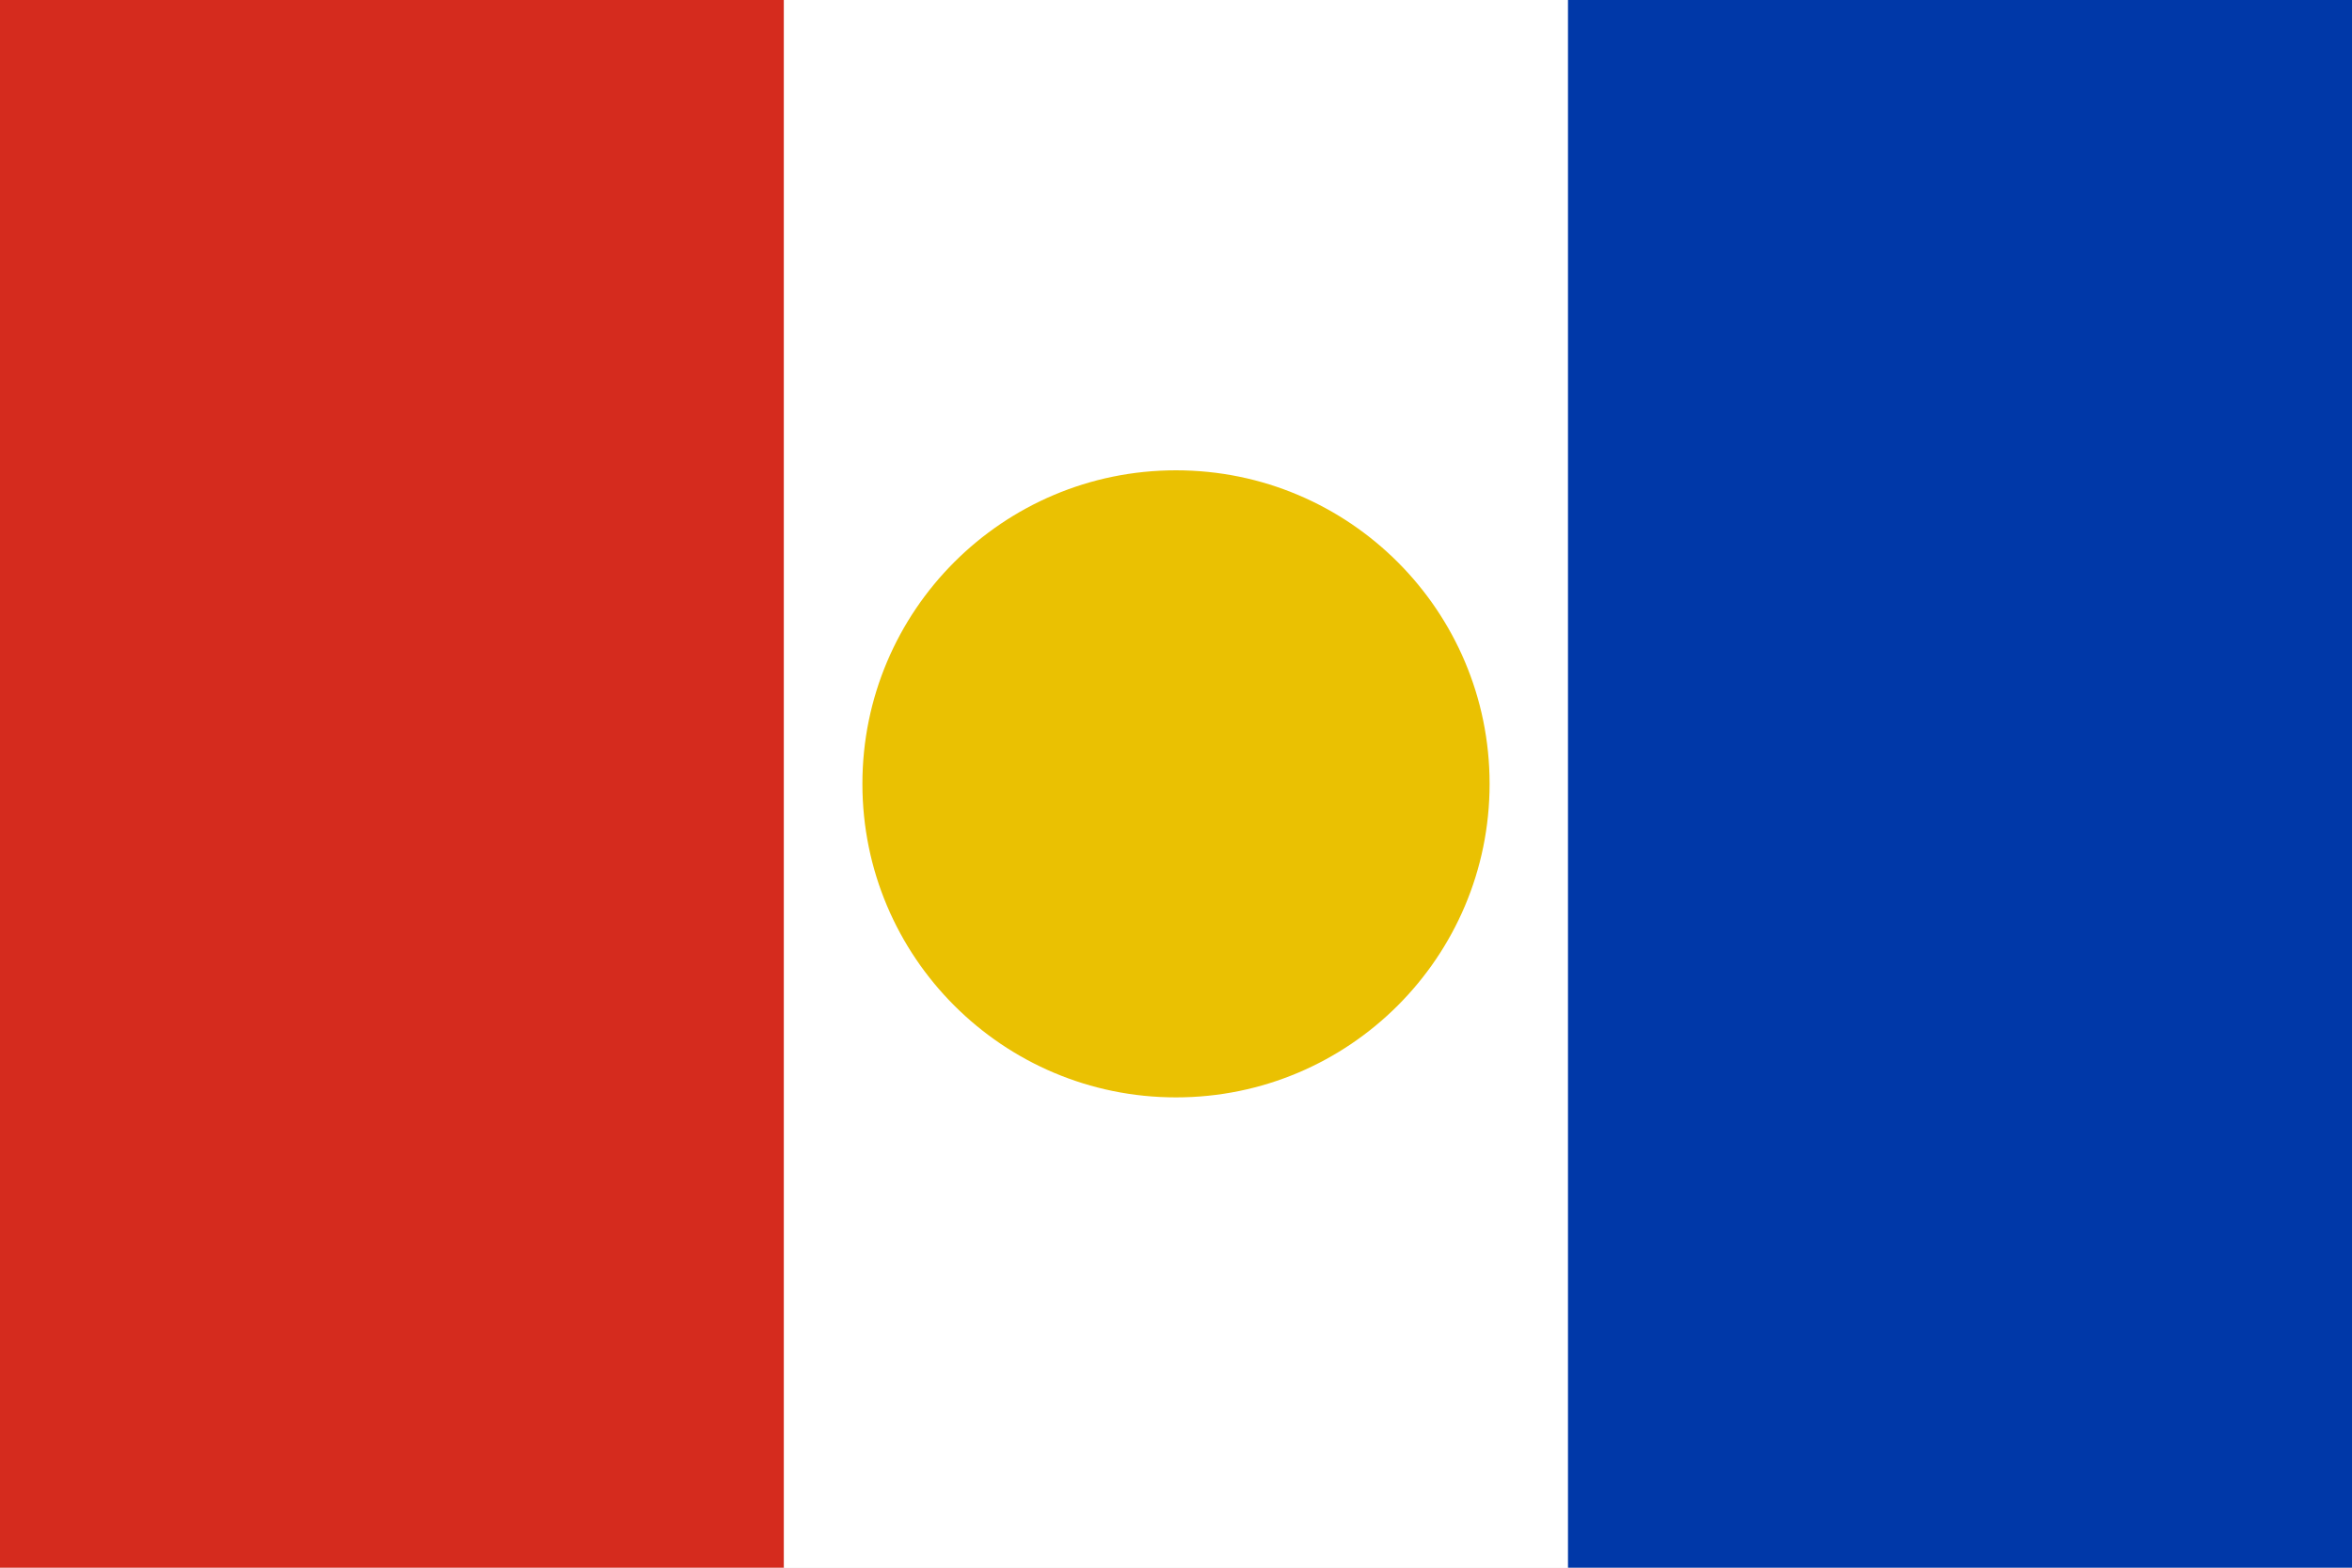
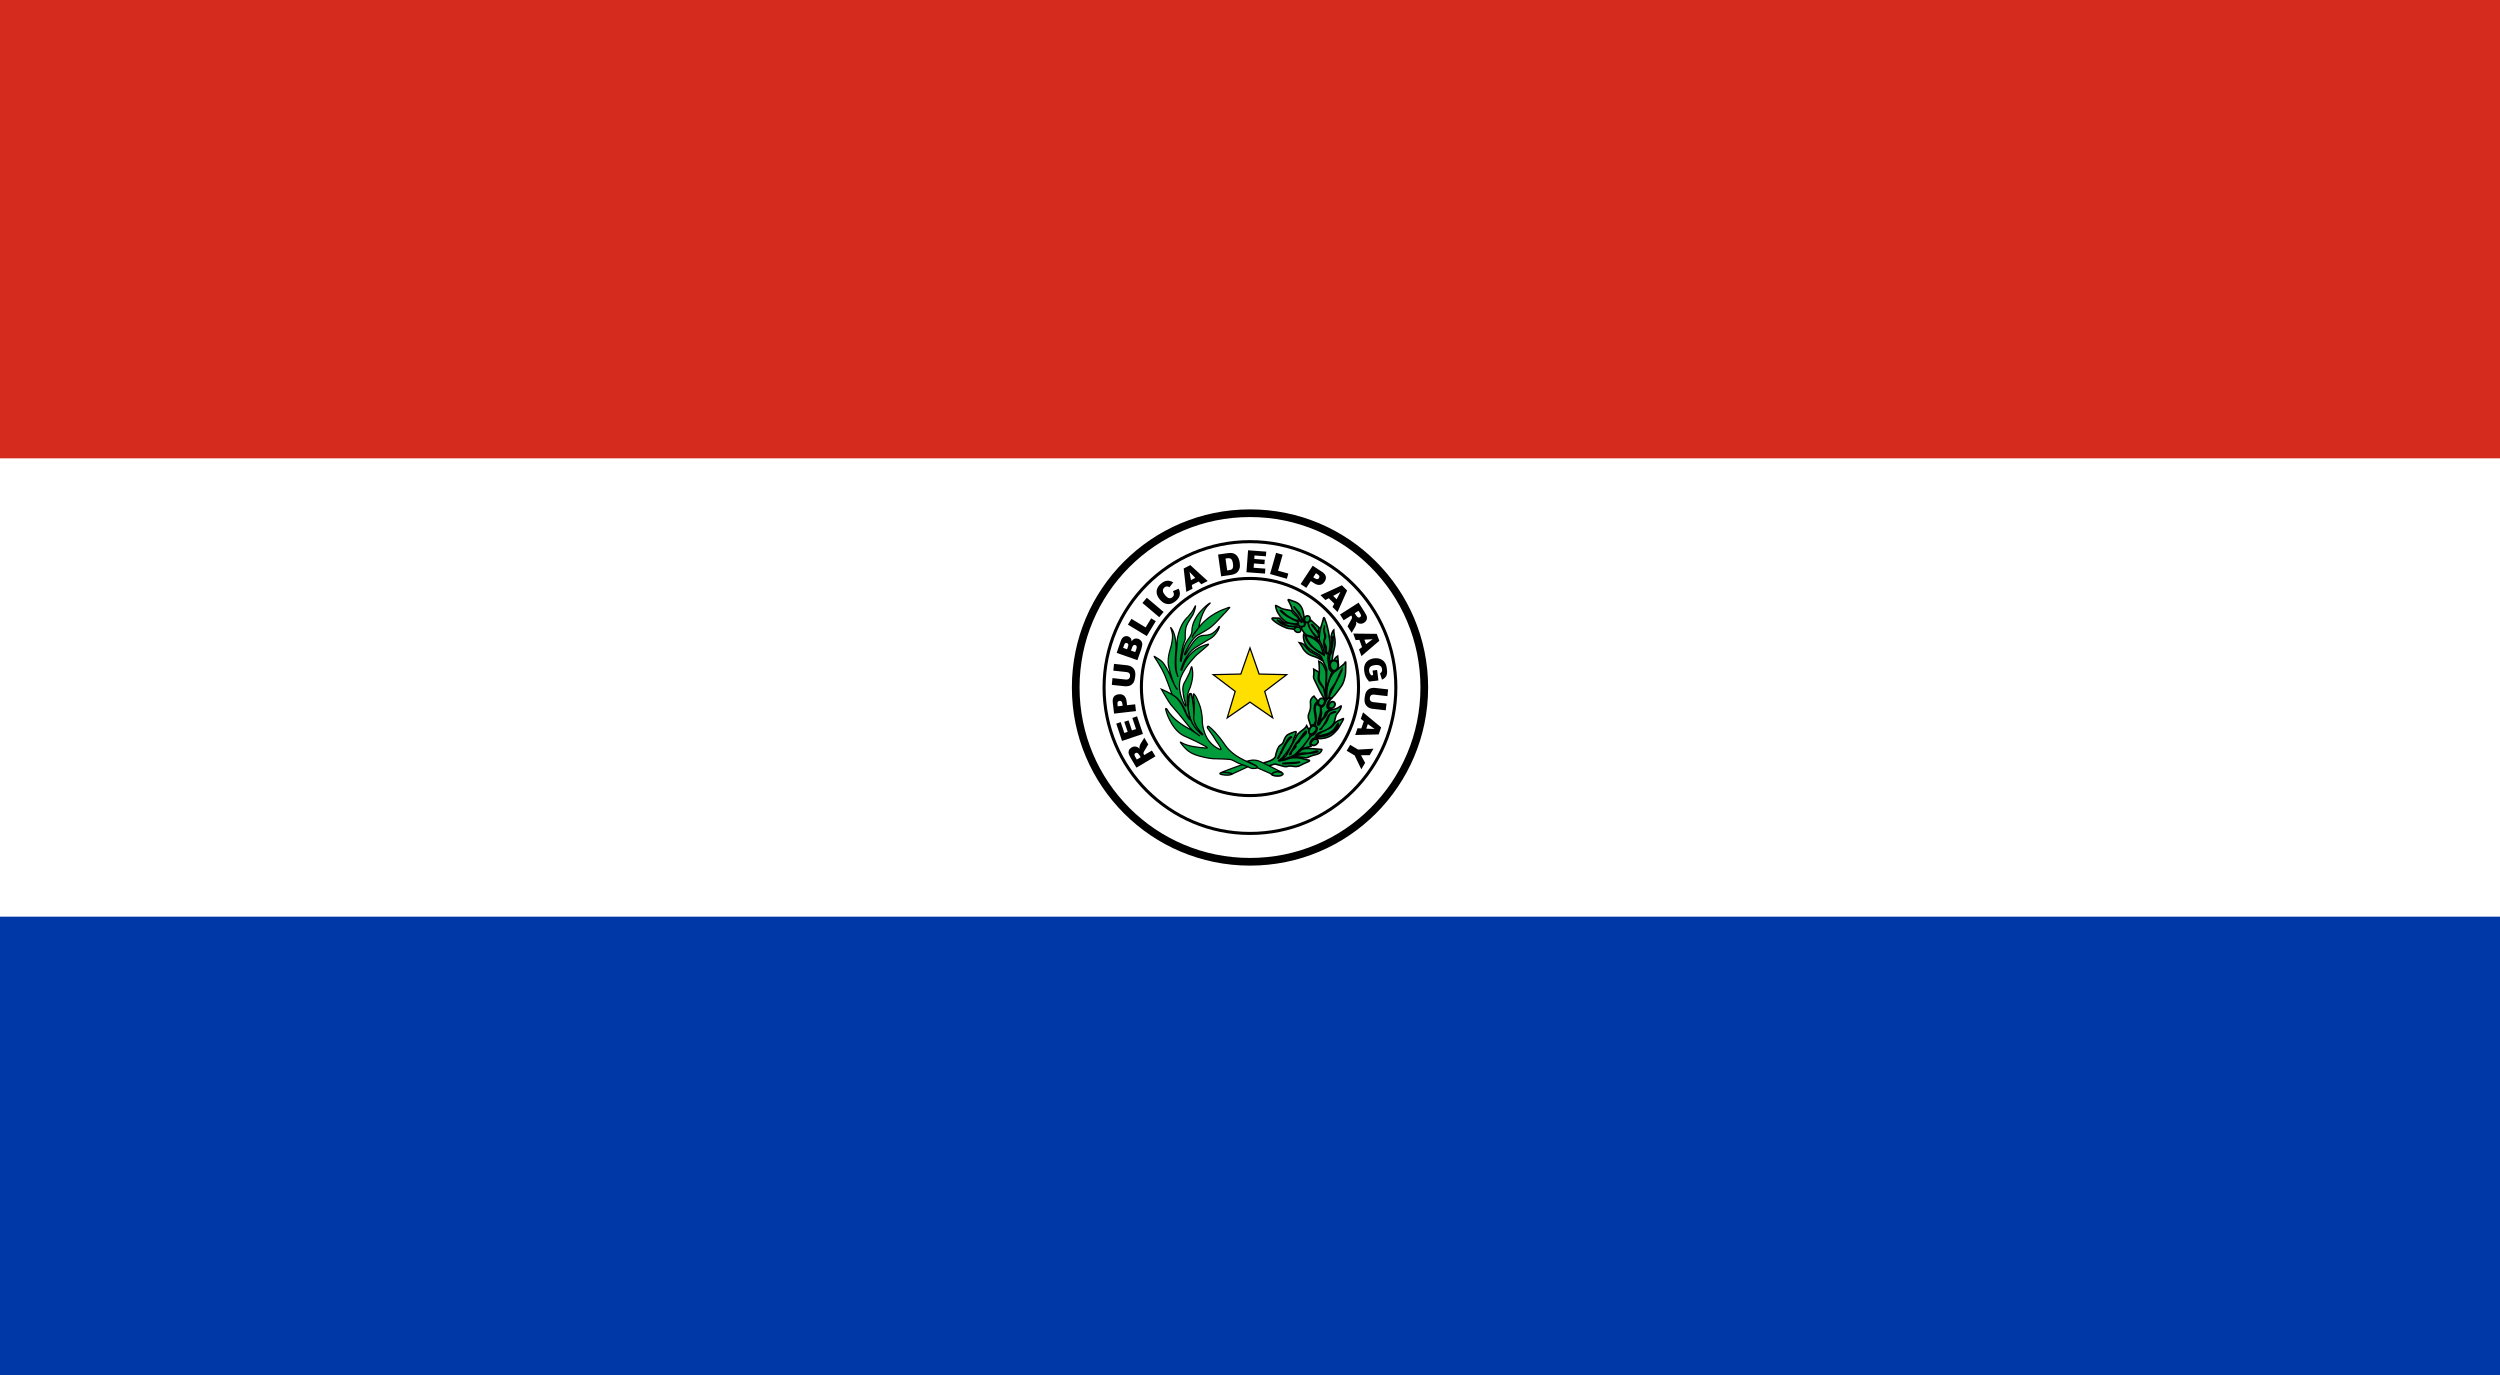
- <svg xmlns="http://www.w3.org/2000/svg" viewBox="0 0 60 40" width="60" height="40">
-   <rect width="20" height="40" fill="#D52B1E" />
-   <rect x="20" width="20" height="40" fill="#fff" />
-   <rect x="40" width="20" height="40" fill="#0038A8" />
-   <circle cx="30" cy="20" r="8" fill="#EAC102" />
+ <svg xmlns="http://www.w3.org/2000/svg" width="1200" height="660">
+   <path d="M0 0h1200v660H0z" fill="#0038a8" />
+   <path d="M0 0h1200v440H0z" fill="#fff" />
+   <path d="M0 0h1200v220H0z" fill="#d52b1e" />
+   <path d="M683.656 329.978c0 46.218-37.442 83.678-83.658 83.678-46.193 0-83.654-37.46-83.654-83.678 0-46.198 37.462-83.634 83.654-83.634 46.216 0 83.658 37.436 83.658 83.634z" stroke-miterlimit="10" fill="#fff" stroke="#000" stroke-width="3.687" />
+   <path d="M640.448 317.02c-2.031-.08-2.043 2.158-2.043 2.158s.07-.662.012.09c-.039.743.333 2.555 1.833 2.703 1.583.139 2.109-1.711 2.122-2.609 0-.356-.116-2.296-1.924-2.34" fill="#009b3a" stroke="#000" stroke-width=".985" />
+   <path d="M547.516 363.468l-.717-1.187c-.072-.132-.259-.35-.558-.675a.817.817 0 0 0-.554-.273.988.988 0 0 0-.652.132c-.278.17-.46.397-.49.675-.053.283.079.672.393 1.197l.725 1.235zm7.08-.408l-9.1 5.412-2.778-4.668c-.515-.876-.828-1.572-.95-2.122-.143-.559-.075-1.083.156-1.604.23-.526.648-.964 1.23-1.313a3.156 3.156 0 0 1 1.48-.457c.51 0 .975.126 1.426.365.278.16.602.408.955.768-.084-.389-.132-.696-.113-.934.03-.141.094-.374.221-.73.123-.34.24-.578.313-.729l1.839-2.928 1.875 3.18-1.875 3.157c-.235.399-.378.706-.397.92-.011.296.054.554.195.807l.156.258 3.687-2.194zm-16.02-7.41l-2.778-8.302 2.142-.72 1.74 5.204 1.606-.54-1.636-4.83 2.058-.671 1.616 4.806 1.97-.637-1.778-5.355 2.273-.774 2.822 8.458zm.296-16.9l-.112-.777c-.073-.648-.23-1.066-.47-1.284a1.133 1.133 0 0 0-.896-.282c-.324.053-.588.19-.79.417-.21.254-.28.672-.192 1.28l.089.934zm-4.116 3.79l-.631-5.394c-.127-1.158.04-2.082.524-2.734.5-.646 1.265-1.035 2.293-1.152 1.059-.132 1.936.096 2.602.657.658.569 1.079 1.517 1.236 2.82l.2 1.776 3.896-.453.382 3.264zm-.367-20.64l.338-3.25 6.282.676a5.523 5.523 0 0 1 1.71.482 3.54 3.54 0 0 1 1.362 1.074c.363.468.618.915.736 1.397.16.636.205 1.415.102 2.31a11.916 11.916 0 0 1-.294 1.654c-.132.597-.337 1.09-.593 1.469a3.852 3.852 0 0 1-1.019 1.03 3.324 3.324 0 0 1-1.289.55c-.696.142-1.293.17-1.812.112l-6.253-.66.337-3.255 6.416.696c.578.058 1.038-.049 1.395-.342.359-.287.56-.704.628-1.254.06-.58-.059-1.026-.339-1.371-.278-.356-.71-.555-1.293-.623zm10.523-8.892l.564-1.566c.171-.53.22-.94.103-1.236a.98.98 0 0 0-.642-.578c-.315-.108-.574-.088-.828.068-.264.16-.491.5-.672 1.03l-.558 1.576zm-3.924-1.376l.475-1.329c.16-.486.205-.855.087-1.104-.087-.239-.294-.428-.612-.52a.91.91 0 0 0-.774.034c-.23.136-.422.427-.578.895l-.496 1.366zm-4.995 1.755l2.01-5.792c.348-.964.843-1.606 1.509-1.97a2.518 2.518 0 0 1 2.04-.152c.577.228 1.017.58 1.322 1.095.18.34.294.788.294 1.308.416-.66.896-1.08 1.43-1.26.544-.194 1.137-.184 1.779.04.504.174.926.461 1.26.84.318.4.528.838.632 1.334.048.32.024.748-.089 1.279-.166.744-.264 1.215-.348 1.435l-1.862 5.33zm5.392-13.555l1.71-2.791 6.811 4.128 2.652-4.356 2.22 1.356-4.322 7.145zm6.986-10.406l2.103-2.505 8.07 6.823-2.106 2.505zm14.657-5.686l2.75-1.176c.353.74.554 1.444.582 2.135a4.09 4.09 0 0 1-.39 1.92c-.315.608-.829 1.197-1.534 1.815-.898.73-1.721 1.206-2.5 1.415-.77.2-1.632.151-2.592-.151-.926-.306-1.808-.972-2.66-1.97-1.108-1.355-1.618-2.684-1.505-3.988.108-1.327.823-2.519 2.126-3.618 1.035-.856 1.995-1.303 2.94-1.376.922-.088 1.902.19 2.886.807l-1.807 2.344c-.275-.18-.504-.3-.7-.34a1.586 1.586 0 0 0-.878-.01 1.86 1.86 0 0 0-.804.399c-.574.48-.823 1.074-.74 1.784.049.53.387 1.149.975 1.883.76.9 1.416 1.404 1.956 1.507.568.117 1.092-.043 1.582-.452.476-.408.735-.836.745-1.303.014-.497-.118-1.036-.432-1.625m10.7-6.355l-2.763-2.86.696 3.924zm1.647 1.736l-3.312 1.684.338 1.794-2.975 1.512-1.26-11.23 3.18-1.625 8.346 7.623-3.043 1.556zm12.863-11.025l.813 5.71.795-.117c.68-.084 1.156-.234 1.425-.424.26-.209.437-.476.544-.895.117-.389.117-.996-.004-1.843-.156-1.104-.451-1.843-.863-2.194-.42-.35-1.054-.476-1.896-.35zm-3.557-1.912l4.802-.691c.946-.126 1.715-.117 2.332.059.637.18 1.161.471 1.622.9.447.427.804.948 1.059 1.556a7.428 7.428 0 0 1 .548 1.998c.172 1.109.172 2.004-.01 2.641a4.464 4.464 0 0 1-.833 1.716c-.402.473-.848.828-1.343 1.027a7.334 7.334 0 0 1-1.896.579l-4.812.677zm14.391-2.05l8.727.647-.162 2.251-5.464-.408-.127 1.678 5.068.374-.183 2.145-5.041-.36-.148 2.063 5.621.417-.176 2.383-8.895-.656zm13.446 1.234l3.142.876-2.172 7.685 4.906 1.386-.716 2.49-8.052-2.28zm17.84 11.732l.676.438c.52.345.96.491 1.28.456a.982.982 0 0 0 .78-.486c.175-.267.24-.568.2-.895-.064-.31-.353-.626-.863-.962l-.78-.526zm-.26-5.569l4.544 2.997c.984.646 1.562 1.376 1.74 2.163.19.798 0 1.635-.585 2.501-.567.88-1.303 1.396-2.175 1.546-.882.141-1.848-.131-2.95-.856l-1.494-.992-2.147 3.273-2.74-1.814zm11.472 16.122l1.842-3.525-3.498 1.892zm-1.117 2.101l-2.652-2.606-1.596.876-2.376-2.335 4.884-2.256 5.381-2.487 2.528 2.501-4.596 10.335-2.43-2.412zm9.821 4.587l.745 1.177c.089.118.25.346.583.656a.87.87 0 0 0 .57.249.91.91 0 0 0 .626-.156c.28-.18.436-.403.486-.69.038-.273-.108-.682-.437-1.177l-.755-1.206zm-7.07.627l8.913-5.69 2.926 4.586c.543.846.887 1.542 1.053 2.082a2.58 2.58 0 0 1-.138 1.605c-.216.535-.612.978-1.17 1.344-.505.32-.99.5-1.49.5-.475.029-.96-.092-1.436-.293a5.476 5.476 0 0 1-.965-.753c.093.389.152.705.141.924a5.78 5.78 0 0 1-.186.73 3.863 3.863 0 0 1-.318.748l-1.725 2.987-2-3.118 1.795-3.2c.24-.428.357-.734.357-.948.01-.288-.035-.56-.225-.804l-.142-.242-3.626 2.31zm12.496 14.24l3.17-2.393-3.963.22zm-1.924 1.416l-1.27-3.497-1.804.126-1.152-3.137 11.3.132 1.221 3.336-8.58 7.354-1.176-3.23zm5.06 11.246l2.176-.287.63 5.04-4.473.54c-.755-.876-1.332-1.66-1.641-2.375-.344-.709-.564-1.57-.69-2.577-.162-1.245-.08-2.286.268-3.123.314-.836.873-1.532 1.656-2.082.79-.52 1.721-.865 2.804-.996 1.142-.15 2.175-.034 3.076.34.903.36 1.628.968 2.192 1.824.435.677.724 1.606.861 2.812.162 1.152.162 2.032.01 2.631a3.163 3.163 0 0 1-.798 1.56 4.092 4.092 0 0 1-1.554 1.061l-.95-3.05c.378-.189.656-.431.823-.778.172-.33.216-.749.172-1.206-.118-.72-.412-1.254-.95-1.614-.554-.36-1.369-.473-2.437-.34-1.136.14-1.905.466-2.352.938-.42.496-.577 1.132-.499 1.892.04.36.146.696.284 1.007.152.33.372.666.676 1.085l.996-.137zm6.694 15.856l-.372 3.238-6.252-.705a5.311 5.311 0 0 1-1.726-.492 3.814 3.814 0 0 1-1.352-1.074c-.358-.456-.603-.92-.72-1.386-.153-.676-.192-1.435-.09-2.325.07-.506.169-1.065.29-1.663.143-.599.353-1.085.618-1.464a4.14 4.14 0 0 1 1.01-1.017c.46-.287.881-.467 1.302-.54.687-.131 1.299-.174 1.814-.096l6.262.714-.372 3.23-6.405-.736c-.583-.062-1.044.04-1.407.327-.352.291-.564.7-.621 1.26-.064.573.044 1.026.327 1.371.276.35.706.56 1.28.647zm-9.732 12.034l3.984.142-3.216-2.345zm-2.363-.12l1.206-3.507-1.476-1.056 1.098-3.156 8.693 7.223-1.196 3.379-11.265.277 1.107-3.239zm5.837 9.734l-1.839 3.127-4.164.014 1.993 3.658-1.827 3.089-3.214-6.66-3.812-2.246 1.675-2.826 3.808 2.262z" />
+   <path d="M670.01 330.004c0 38.69-31.352 70.045-70.023 70.045-38.682 0-70.033-31.356-70.033-70.044 0-38.662 31.35-70.012 70.032-70.012 38.672 0 70.023 31.35 70.023 70.01z" stroke-miterlimit="10" fill="none" stroke="#000" stroke-width="1.475" />
+   <path d="M652.093 329.754c0 28.799-23.323 52.124-52.107 52.124-28.785 0-52.118-23.325-52.118-52.124 0-28.77 23.333-52.102 52.116-52.102 28.786 0 52.11 23.332 52.11 52.102z" stroke-miterlimit="10" fill="none" stroke="#000" stroke-width="1.475" />
+   <path d="M599.99 311.012l4.377 12.53 13.244.296-10.554 8.026 3.837 12.698-10.904-7.548-10.908 7.548 3.818-12.698-10.57-8.026 13.27-.296z" fill="#fedf00" stroke="#000" stroke-width=".602" />
+   <path d="M624.052 365.729c-.442.37-2.22.569-2.69.648-.476.062-2.343.081-3.133.11-.435.03-1.273.151-1.709.151-3.828-.436 6.219-.375 7.532-.91m-10.031-2.96c.25-.448 1.505-3.24 1.956-4.033.46-.779 1.499-2.856 2.12-3.72.32-.468 1.569-1.824 1.867-1.217-2.175 1.88-3.89 5.163-4.804 7.37-.118.238-.833 1.467-1.097 1.789-.256.315-.151.912-.552.96-.423.053-.127.13-.127.13s.362-.808.637-1.28zm14.431 2.135s-1.73-.259-2.803-.638c-1.068-.36-2.862-.636-4.391-.598-1.514.02-2.9.477-4.135.948-1.23.457-2.823.496-2.823.496s-.902.141-.48-.067c.401-.2 1.798-1.29 1.798-1.29l.902-1.235c.26-.072 4.836-6.077 4.338-7.689.701-1.186 1.522-3.303 1.214-3.672-.147-.15-3.563 1.084-4.312 1.764-.868.75-1.48 2.312-1.74 3.212-.254.894-1.568 1.633-1.568 1.633-1.068.768-1.842 3.2-2.205 5.19-.367 1.964-5.208 3.053-5.208 3.053s-1.343.501-.151.88c.205.058.737.957 1.164.971.592.069 3.598-1.218 4.063-1.116a35.664 35.664 0 0 1 3.028.828c1.147.389 2.093.588 2.895.292.814-.293 1.976-.18 2.848-.01.858.185 1.818.107 2.371-.064.593-.18 2.152-1.046 2.152-1.046s1.686-.73 2.66-1.187c.976-.456.383-.656.383-.656" fill="#009b3a" stroke="#000" stroke-width=".754" />
+   <path d="M615.299 370.745s-6.665-3.487-7.023-3.57c-.21-.029-3.024-1.58-4.311-1.98-.931-.301-2.215-.38-2.676-.35-1.097.077-2.889.561-2.889.561l1.656.677s1.554.763 2.314 1.172c1.087.574 1.136 1.273 1.136 1.273l6.035 2.655 1.224.88s1.114-1.537 4.534-1.318" fill="#009b3a" stroke="#000" stroke-width=".602" />
+   <path d="M622.002 356.903c2.096-1.87 3.121-4.528 4.846-6 .28.2.28.534-.062 1.123-.326.58-.76.78-.95 1.082-.352.472-1.402 1.344-1.686 1.868-.252.496-.578 1.19-1.493 1.718-.91.544-.624 1.409-.7 1.772-.073.4-1.475 1.404-2.152 2.645-.129 1.294-.187.751-.972 1.211 1.428-2.153 2.179-3.54 3.169-5.42m-4.711 5.917c-.135.283-4.269 2.63-2.976 2.282 1.285-.338 5.105-1.717 6.19-2.2 1.327-.579 2.123-1.795 3.12-2.783 1.017-1.01 4.163-4.017 4.707-5.176.532-1.194 1.016-2.854-1.117-6.582 0 0-.331.713-1.126 1.41-.786.713-1.958 1.502-1.958 1.502l-1.368 1.293s-4.831 8.875-5.472 10.255" fill="#009b3a" stroke="#000" stroke-width=".794" />
+   <path d="M634.086 359.696s-2.646-.237-2.876-.237c-.25 0-1.7-.2-3.808-.2-2.088 0-2.872.724-3.42 1.307-.593.653-2.24 2.16-2.24 2.16l.888-.078c2.116-1.648 3.763-1.044 4.42-1.092.686-.024 1.511.044 3.63-.706 2.15-.754 2.024-.048 1.788.024a11.158 11.158 0 0 1-3.192.644c-1.596.088-2.997.397-3.624.397-.632 0-5.29 1.275-5.29 1.275s5.04.295 5.584.475c.54.22 1.388.117 2.088-.219 1.931-.89 2.804-1.06 3.597-1.24.799-.155 1.75-.695 1.75-.695s.51-.322.98-1.176c.485-.876-.276-.639-.276-.639m2.474-13.81c.318-.789 1.113-2.642 1.956-3.371.514-.448 1.4-.657 1.871-.856.2-.068 1.648-.138-.16.359-.75.2-1.764.643-2.214 1.398-.632 1.754-1.184 3.283-2.358 4.404-.862.905-1.408 2.083-1.408 2.083l-.924.32c1.694-1.037 2.43-2.961 3.237-4.337zm8.193-.988c-.965.322-1.304.588-1.304.588-2.16.648-3.044 2.004-3.99 3.108-.48.578-1.156 1.01-3.435 1.987-2.082.895-3.693 2.278-3.732 2.278 0 0-.66.135-.534.456.049.152.612.03.612.03s4.29-.612 6.078-1.7c1.142-.716 1.788-1.237 2.87-2.91.485-.739 1.029-2.13 1.054-1.235.084 2.373-3.603 4.674-5.208 5.384-.86.365-2.005.516-3.504.763-1.481.273-2.382.191-2.274-.135.151-.472.324-.57.715-1.036.706-.841 2.41-1.139 3.665-1.728 1.485-.665 2.892-1.644 3.597-2.48.72-.845.97-1.157 1.166-1.871.55-1.869.578-2.904 1.093-3.571 1.812-2.232 2.077-2.952 2.166-3.948.019-.23-.941.529-1.44.806-.976.578-1.338.578-3.337 1.1-2.03.506-1.985 1.814-2.3 2.432-.092.247-.915 1.274-1.308 1.464-.392.199-1.357 1.594-1.714 2.412-.264.597-.736 1.026-1.113.978-.396-.074.76-4.397 1.014-5.112.275-.71.329-2.097.329-2.564 0-.447.016-1.624-.768-1.756-.78-.132-.816-1.209-.816-1.209-1.876 1.625-.828 4.488-.626 6.185.201 1.682-.387 4.795-.387 4.795 1.812.774.387 2.976-.176 3.688-.593.723-1.716.855-2.22 1.493-.534.656-4.331 5.943-4.331 5.943l4.723-1.338s.44.078-.265-.456c-.715-.512.23-2.496.838-2.982 1.161-.91 2.73-.248 2.73-.248s2.19.336 4.875-.73c2.244-.885 3.209-2.32 4.272-3.4.579-.587 1.637-2.539 2.304-3.695.402-.668 1.122-1.937.68-1.786" fill="#009b3a" stroke="#000" stroke-width=".754" />
+   <path d="M631.36 357.595c.36-.146.414-.211 1.075-.932.65-.72.077-1.936-.929-1.887-.492.033-1.015-.081-1.982 1.22-.934 1.302.447 1.778.972 1.832.224.012.52-.086.864-.233" fill="#009b3a" stroke="#000" stroke-width=".84" />
+   <path d="M628.918 349.363c-.626 1.047-.96 2.249-.468 2.62.11.061.546.444.914.444.362 0 1.39-.493 1.975-1.397.587-.876 1.067-1.838-.133-2.436-1.088-.539-1.836-.035-2.288.768" fill="#009b3a" stroke="#000" stroke-width=".858" />
+   <path d="M632.491 336.58s.099-.161-.313-.588c-.652-.668-1.468-1.857-1.468-1.857-1.298.71-1.73 2.145-1.73 2.715 0 .592.22 1.881.02 3.195-.07.447-.142.958-.784 2.583-.657 1.604.093 3.078.24 3.598.112.516.648 2.12.648 2.12s.508-.326.68-.364c.2-.054.892-.024.892-.024s.782-1.414.81-2.2c.015-.58-.077-1.562-.352-3.07-.382-2.194-.358-2.82-.098-4.047.26-1.245 1.455-2.063 1.455-2.063" fill="#009b3a" stroke="#000" stroke-width=".754" />
+   <path d="M634.428 338.77s.737-.176 1.108-.844c.468-.806.345-1.662.345-1.662-1.142-2.213-2.676-.427-2.676-.427-1.374 2.81 1.222 2.934 1.222 2.934" fill="#009b3a" stroke="#000" stroke-width=".828" />
+   <path d="M638.315 334.714c-1.704.088-2.542 3.15-2.542 3.15s-.276.757-1.184 1.342c-.966.597-.396 1.455-.396 2.98 0 1.524-1.063 4.22-1.063 4.22l-.396.914s.037.686.658-.56c1.056-2.096 2.214-1.587 2.65-3.843.276-1.678 3.054-2.212 3.054-2.212l-.781-.146c-2.887-1.353.167-4.727.66-5.325.524-.596 1.023-.596-.66-.52" fill="#009b3a" stroke="#000" stroke-width=".984" />
+   <path d="M637.829 338.346c-.78 1.673 1.44 1.754 1.952 1.462.207-.12.676-.677.676-.677.9-1.294.077-2.17-.393-2.295-.452-.15-1.417-.265-2.235 1.51" fill="#009b3a" stroke="#000" stroke-width=".838" />
+   <path d="M633.612 331.854c.583 1.085 2.21 4.104 2.592 3.916.24-.117.05-.735.05-.735s-.049-.817-.314-1.805c-.26-.996-.197-2.271-.716-3.088-.504-.816-1.714-1.785-2.19-3.074-.47-1.293-.101-3.74-.062-4.041.048-.282.191-.097-.06-.389-.254-.317-2.31-1.411-2.31-1.411s.12.798.07 2.243c-.02.35-.118.758-.172 1.366-.048.579.3 1.308 1.143 2.972.979 1.926 1.45 3.108 1.969 4.046m12.336-14.363s-.593.988-.804 1.206c-.22.22-3.571 3.099-3.762 3.22-.162.127-1.912.686-3.504 4.99-1.597 4.29-.906 8.302-.906 8.302l.774-.096.132-.42s.26-1.424.46-2.504c.222-1.065 1.416-2.554 2.209-3.653.756-1.075 1.365-2.62 1.365-2.62.898-1.81 1.33-3.428 2.22-4.69.035 1.503-5.677 10.742-6.289 13.886l1.692-.258c1.351-1.235 3.12-3.828 4.317-5.5 1.204-1.678 1.716-4.3 1.935-5.462.21-1.148.162-6.4.162-6.4" fill="#009b3a" stroke="#000" stroke-width=".754" />
+   <path d="M634.56 318.442c-.863-.798-1.534-1.037-1.534-1.037s.206 1.566.206 2.52c0 .957.084 2.563.034 3.42-.034.854-.46 2.27.147 3.656.623 1.367 1.323 2.063 1.818 2.923.451.842 1.277 5.217 1.277 5.217s-.302-5.916-.042-7.59c.24-1.644.319-4.207-.048-5.491-.383-1.29-1.016-2.801-1.858-3.618m3.943-5.776c.26-.506.868-1.552 1.122-3.143.093-.675.156-1.77.132-2.528-.019-.507-.22-1.386 0-1.445.196-.048.033.274.144 1.024.054.267-.13 1.008-.164 1.956-.045.758-.075 1.392-.413 2.418-.294.904-.028 1.908-.209 2.19-.195.286-.715 1.371-.715 1.371s-.318.876-.264 1.673c.029.816.078 1.698.078 1.698s.377-.7 1.22-.817c0 0 .191-1.368.191-1.795 0-.429.549-3.23.828-4.086.382-1.254.652-3.438.045-5.973-.168-.685-.29-2.83-.29-2.83s-.808.647-1.288 3.093c-.148.744.166 2.738.043 4.864-.048 1.172-1.173 5.923-1.325 6.22" fill="#009b3a" stroke="#000" stroke-width=".754" />
+   <path d="M638.503 312.666c-.04.072-.054.102-.054.102s.034-.03.054-.102" fill="#009b3a" stroke="#000" stroke-width=".754" />
+   <path d="M635.317 300.335c.432 0 .432.467.343.836-.068.38-.058 1.085-.058 1.23 0 .166.18 1.173.324 1.698.156.54.426.71.308 1.794-.08.682-.78 1.483-.534 2.641.132.609.568 1.246.784 1.77.18.365.082 1.257.132 1.986.019.71.411 1.19.411 1.19s-.485.906-.647-.227c-.176-1.3-.235-1.878-.484-2.466-.407-.964-.78-2.697-.148-4.033.108-.258.192-.738.192-1.308 0-.579-.356-1.568-.425-2.18-.06-.487-.02-1.513-.02-1.884m-2.265 5.44c.102.734.338 1.152 1.166 2.748.255.526.834 1.868.921 2.296.103.428.192.944.192 1.075 0 .141.093 1.148.093 1.148v.418s-2.294-1.337-3.298-2.052c-1-.72-2.136-1.708-2.862-2.305-.823-.677-2.784-3.002-2.808-4.864l-.901-.817s-.687 4.139 2.557 6.818c.936.768 1.956 1.615 4.136 2.602 2.186 1.008 1.899 1.909 2.81 3.845.897 1.945 1.459 3.064 1.572 3.614.078.588-.249 8.857-.249 8.857l.078.75s1.998-7.66 2.958-8.515c0 0-1.905-.293-1.754-3.288l-.334-1.975s-.381-2.374.334-3.847c0 0 .848-2.7.559-5.034-.181-1.396-.246-1.814-.416-3.152-.26-2.082-1.094-5.058-1.187-5.418-.285-1.045-.382-1.206-.715-2.032-.099-.292-.285-1.256-.593-1.27-.177-.01-.447 1.24-.447 1.24s-.4 1.362-.484 1.731c-.26 1.1-.868 2.023-1.146 4.494-.05.448-.099 1.654-.153 1.815-.029.136-.087.846-.029 1.118" fill="#009b3a" stroke="#000" stroke-width=".754" />
+   <path d="M634.933 317.273s-.333-.74-.672-1.119c-.68-.802-1.596-1.483-4.203-2.757-2.597-1.294-3.284-3.42-4.607-4.295-.607-.419-1.783-.618-1.783-.618s1.156 1.591 1.43 2.14c.353.7.437 1.177 1.867 2.51 1.421 1.338 3.156 1.805 4.273 2.136 1.578.49 3.695 2.004 3.695 2.004m-8.185-12.292c.07.21.74 2.496 2.146 4.272 2.15 2.718 6.291 4.66 6.291 4.66-.387-1.692-1.062-3.648-1.596-4.514-1.883-3.04-6.855-4.53-6.855-4.53s-.088-.116.014.112m5.936 1.282c1.114-2.44-2.212-4.77-3.15-6.47.347-.276.759.448 1.14.93.545.724 2.079 2.82 2.079 2.82l.475-2.232-3.961-3.604c-.048.524-1.272.955-1.272.955-.593 3.336 4.69 7.6 4.69 7.6" fill="#009b3a" stroke="#000" stroke-width=".754" />
+   <path d="M625.787 300.61c-.955.428-1.294.428-1.294.428l.533 1.414.31.384s1.244 1.8 1.969 2.024c.303.112 1.436.31 2.573.797 1.43.608 3.765 2.65 3.765 2.65s-3.884-4.38-5.373-7.664l-.502-1.892-1.408.093s.387 1.329-.573 1.767" fill="#009b3a" stroke="#000" stroke-width=".754" />
+   <path d="M611.251 297.809a13.879 13.879 0 0 0 2.112 1.566c.857.516 3.327 1.969 5.175 2.32.432.068 2.752.36 2.752.36.093-1.017 1.196-1.105 1.196-1.105l-3.287-.36c-2.651-.196-4.668-1.304-6.238-3.078 2.106 1.277 5.134 3.288 7.588 3.18 10.075-.99-3.036-1.24-4.173-1.969-1.206-.744-2.234-1.98-2.234-1.98l-2.954-.132s-1.452-.091.063 1.198" fill="#009b3a" stroke="#000" stroke-width=".754" />
+   <path d="M623.113 303.546c.652-.048 1.108-.17 1.255-.884.132-.798-.171-1.377-1.132-1.587-.534-.132-1.47-.16-1.852.789-.416.972 1.097 1.596 1.097 1.596s.289.126.632.086m1.13-5.776c-.853 0-1.142.696-.96 2.052.225 1.368 2.317.77 2.317.77l.387-.2s.285-.22.127-1.308c-.147-1.114-1.014-1.314-1.872-1.314m3.426.96h-.033c-.016.01.033 0 .033 0" fill="#009b3a" stroke="#000" stroke-width=".754" />
+   <path d="M627.636 298.73c.024-.01.083-.04.304-.102.435-.165.876-1.212.876-1.212.22-1.414-.792-1.764-.792-1.764-1.707-.34-1.751 1.157-1.751 1.157-.47 1.95 1.112 1.931 1.362 1.92m-7.595-6.697c.095.648 1.015 1.586 1.158 1.747.166.145 1.343 1.372 1.74 1.92.396.551 1.716 3.043 1.716 3.043s.23-.038.328-.228c.23-.388-.884-3.408-.996-3.616-.408-.917-1.074-1.601-1.745-2.316-.156-.101-.706-.807-1.308-1.565 1.193 1.526 4.25 5.865 5.151 7.794 0 0-.109-2.056-.222-3.16-.381-3.22-1.22-4.217-1.489-4.683-.475-.87-1.68-1.716-2.544-2.014-.861-.312-1.881-.74-2.973-1.09-1.128-.344-.26.672.156 1.548.52 1.036.936 1.965 1.03 2.621" fill="#009b3a" stroke="#000" stroke-width=".754" />
+   <path d="M615.835 297.329c1.113.943 1.612 1.6 3.92 1.94 2.327.365 2.523.21 2.523.21s1.207-.583.594-1.094c-3.42-1.504-6.658-3.294-8.302-5.307 0 0 .285-.277 1.47.91.687.696 1.148 1.045 1.569 1.372 1.244.87 1.783 1.118 3.024 1.794.66.36 2.312.748 2.312.748s.235-.5.445-.559c.202-.048-.127-.833-1.563-1.995a11.453 11.453 0 0 1-2.097-2.277s-1.7-.372-3.542-.679c-1.373-.218-3.955-2.222-3.91-1.678.047.56.387 2.296 1.083 3.4.7 1.109 1.367 2.243 2.474 3.216" fill="#009b3a" stroke="#000" stroke-width=".754" />
+   <path d="M596.61 366.914c-1.008.297-8.572 3.137-8.572 3.137l-2.112.846c2.916-.656 5.15.813 5.15.813l8.425-3.9s-.024-.128-.234-.279c-.221-.15-1.637-.924-2.657-.617" fill="#009b3a" stroke="#000" stroke-width=".602" />
+   <path d="M585.607 371.153c-.056.048-.113.248.034.312.42.233.307.325 2.216.554 1.925.209 3.18-.156 3.509-.52.386-.423-4.769-1.211-5.76-.346" fill="#009b3a" stroke="#000" stroke-width=".644" />
+   <path d="M573.504 343.944l-.35-2.364s-.44-6.392-1.166-7.674c-.139-.284-.076-.948-.537-.959-.882-.066-.882 2.013-.989 3.897-1.434 9.5 6.143 16.754 6.143 16.754z" fill="#009b3a" stroke="#000" stroke-width=".836" />
+   <path d="M611 372.092s-.795-.177-.292-.798c.482-.59 1.915-.906 2.202-.906.282-.012 1.086.058 1.684.225.604.149 1.438.681 1.194 1.067-.255.367-1.071.825-2.187.825-.957 0-1.447-.024-1.869-.144-.408-.155-.733-.269-.733-.269" fill="#009b3a" stroke="#000" stroke-width=".77" />
+   <path d="M602.785 367.572s-2.601-1.196-5.066-2.402c-3.25-1.587-7.155-3.79-9.874-7.832-3.405-5.004-6.366-7.684-7.081-8.223-.736-.54-.842-.74-1.112-.36-.245.33-.074.617.132.967.7 1.139 2.421 3.278 3.038 4.427 1.063 2.052 3.264 4.293 3.244 5.622 0 .185-.642-.132-.642-.132s-5.15-1.764-7.236-8.004c-1.52-4.524-.874-5.853-1.227-8.113-.602-4.018-.725-4.344-2.714-8.848-.054-.112-1.216-1.994-1.372-1.576-.216.54.196 2.554.196 2.554l.211 2.32s-.168 5.15-.168 5.462c0 .312-1.297 3.526 4.214 8.93 0 0 .084.918-.656.11-.524-.578-4.469-3.608-5.669-8.592-1.236-4.986-1.416-9.976-.48-12.048.847-1.872 2.548-6.45 1.823-10.448-.084-.417-.202-1.644-.466-1.322-.112.156-.608 2.18-.907 2.88-.416.958-1.063 1.9-1.263 2.562-.388 1.123-2.289 2.86-1.917 6.055.421 3.672.661 4.246 1.103 5.555.151.476.52 1.692.28 1.814-.221.117-1-1.454-1-1.454s-3.49-6.858-1.338-12.422c2.176-5.54 7.634-10.793 7.634-10.793s4.434-3.677 5.337-4.533c.353-.33.269-.578.151-.54-1.102.278-9.634 2.043-12.632 12.208 0 0-.156.428-.377.322-.275-.123 0-.6 0-.6s1.877-7.206 7.143-10.475c5.748-3.585 5.073-3.06 6.974-4.188 1.196-.744 2.278-1.74 3.616-3.954.137-.247.68-1.536.608-1.756-.06-.218-.318.083-.44.448 0 0-1.628 2.514-4.064 3.36-2.444.847-4.43-.36-6.884 2.354-2.46 2.729-4.415 6.508-4.415 6.508s-.642.978-.784.948c-.27-.082.132-1.04.132-1.04s3.283-6.965 5.92-8.38c2.64-1.426 4.992-2.793 6.492-3.95 1.824-1.43 4.964-4.931 6.096-6.137.24-.258 1.926-1.966 2.298-2.52.225-.302.76-.74.672-.816-.24-.18-1.839.588-1.839.588s-8.695 2.396-14.104 10.567c-.25.379-.845 1.15-1.164 1.476-.578.599-.867 1.597-.867 1.597-.353-.292 3.058-4.555 3.058-4.555l.597-2.758s1.01-4.143 3.132-7.068c.21-.266 1.464-1.531 1.676-1.794.42-.456-.8.4-.584.209 0 0-8.11 5.822-8.11 13.157 0 1.317-.818 2.52-1.95 4.158-1.323 1.902-1.764 3.07-2.337 5.9a231.492 231.492 0 0 1-.745 3.564s.078 1.047-.26.969c-.353-.078-.23-.944-.23-.944s.828-5.467 1.416-7.15c.573-1.634.95-2.747.95-2.747s-.338-4.11.574-6.363c.774-1.964 2.734-4.551 3.038-5.198.132-.282 1.039-2.125 1.293-4.226.035-.282-.186-.048-.553.772-.892 2.01-1.637 2.535-3.102 4.426 0 0-3.758 2.724-5.12 10.826 0 0-.045 3.02-.504 7.754-.334 3.468-.05 6.716.342 8.672.25 1.196.726 1.206.432 1.351-.183.093.116.016-.31-.888-.52-1.085-.918-2.754-.918-5.06 0-4.227.367-7.62.367-7.62s.276-6.83-2.556-9.909c-.137-.16.496 1.382.78 2.919.348 1.907-.284 4.553-.47 5.583-.181 1.036-2.069 5.55-1.402 9.786 0 0 1.596 7.184 3.655 10.666 0 0 1.28 1.5.148.094-1.122-1.406-3.426-6.996-3.626-7.472-.177-.457-1.828-3.936-3.382-5.35-.804-.75-3.013-2.076-3.013-2.076s-1.2-.915-.29.3c.72.96 1.687 2.68 2.146 3.43a40.243 40.243 0 0 1 2.549 4.823c.74 1.626 2.46 6.407 2.46 6.407l1.1 3.032s1.845 1.024 2.85 2.142c.822.905 2.528 2.982 3.944 6.678.637 1.635 1.908 3.132 1.908 3.132s-.27.519-1.402-1.44c-1.116-1.986-2.21-5.71-4.9-8.607-2.044-2.224-7.543-4.465-7.543-4.465s3.533 6.157 4.41 7.256c1.485 1.76 3.631 4.231 4.185 4.884.573.666 3.896 4.77 4.386 5.428.774 1.026 1.284 1.478 1.69 1.896.876.933 3.473 2.636 3.675 2.904.038.272.09.048-.13-.113-1.152-.687-2.527-1.771-3.948-2.695-1.416-.939-6.884-3.273-10.568-8.35-.873-1.502-1.289-2.1-1.583-1.945-.451.239 2.48 9.936 8.507 13.02 0 0 6.649 2.957 8.124 3.847.809.486 2.44 1.206 3.195 1.814.431.356-.392.336-.446.326-3.533-.276-8.604-.744-11.717-2.55 0 0-1.337-.938-.24.381.873 1.02 2.529 3.535 5.724 4.951 3.2 1.404 7.85 2.223 9.551 2.31 1.67.093 7.628.122 8.77.492 1.117.378 3.019 1.596 4.107 1.947.989.32 3.973 1.464 3.973 1.464s.898.492 1.378.666c.539.215 2.774.195 2.932-.223.15-.375-.639-.946-.639-.946" fill="#009b3a" stroke="#000" stroke-width=".602" />
+   <path d="M641.423 317.075c.675.247.974 2.251.974 2.251s-.059-1.147-.059-1.712c0-.57-.278-2.704-.278-2.704l-.599.428c-.715.57-1.112 1.576-1.112 1.576s.411-.068 1.074.16" fill="#009b3a" stroke="#000" stroke-width=".754" />
</svg>
